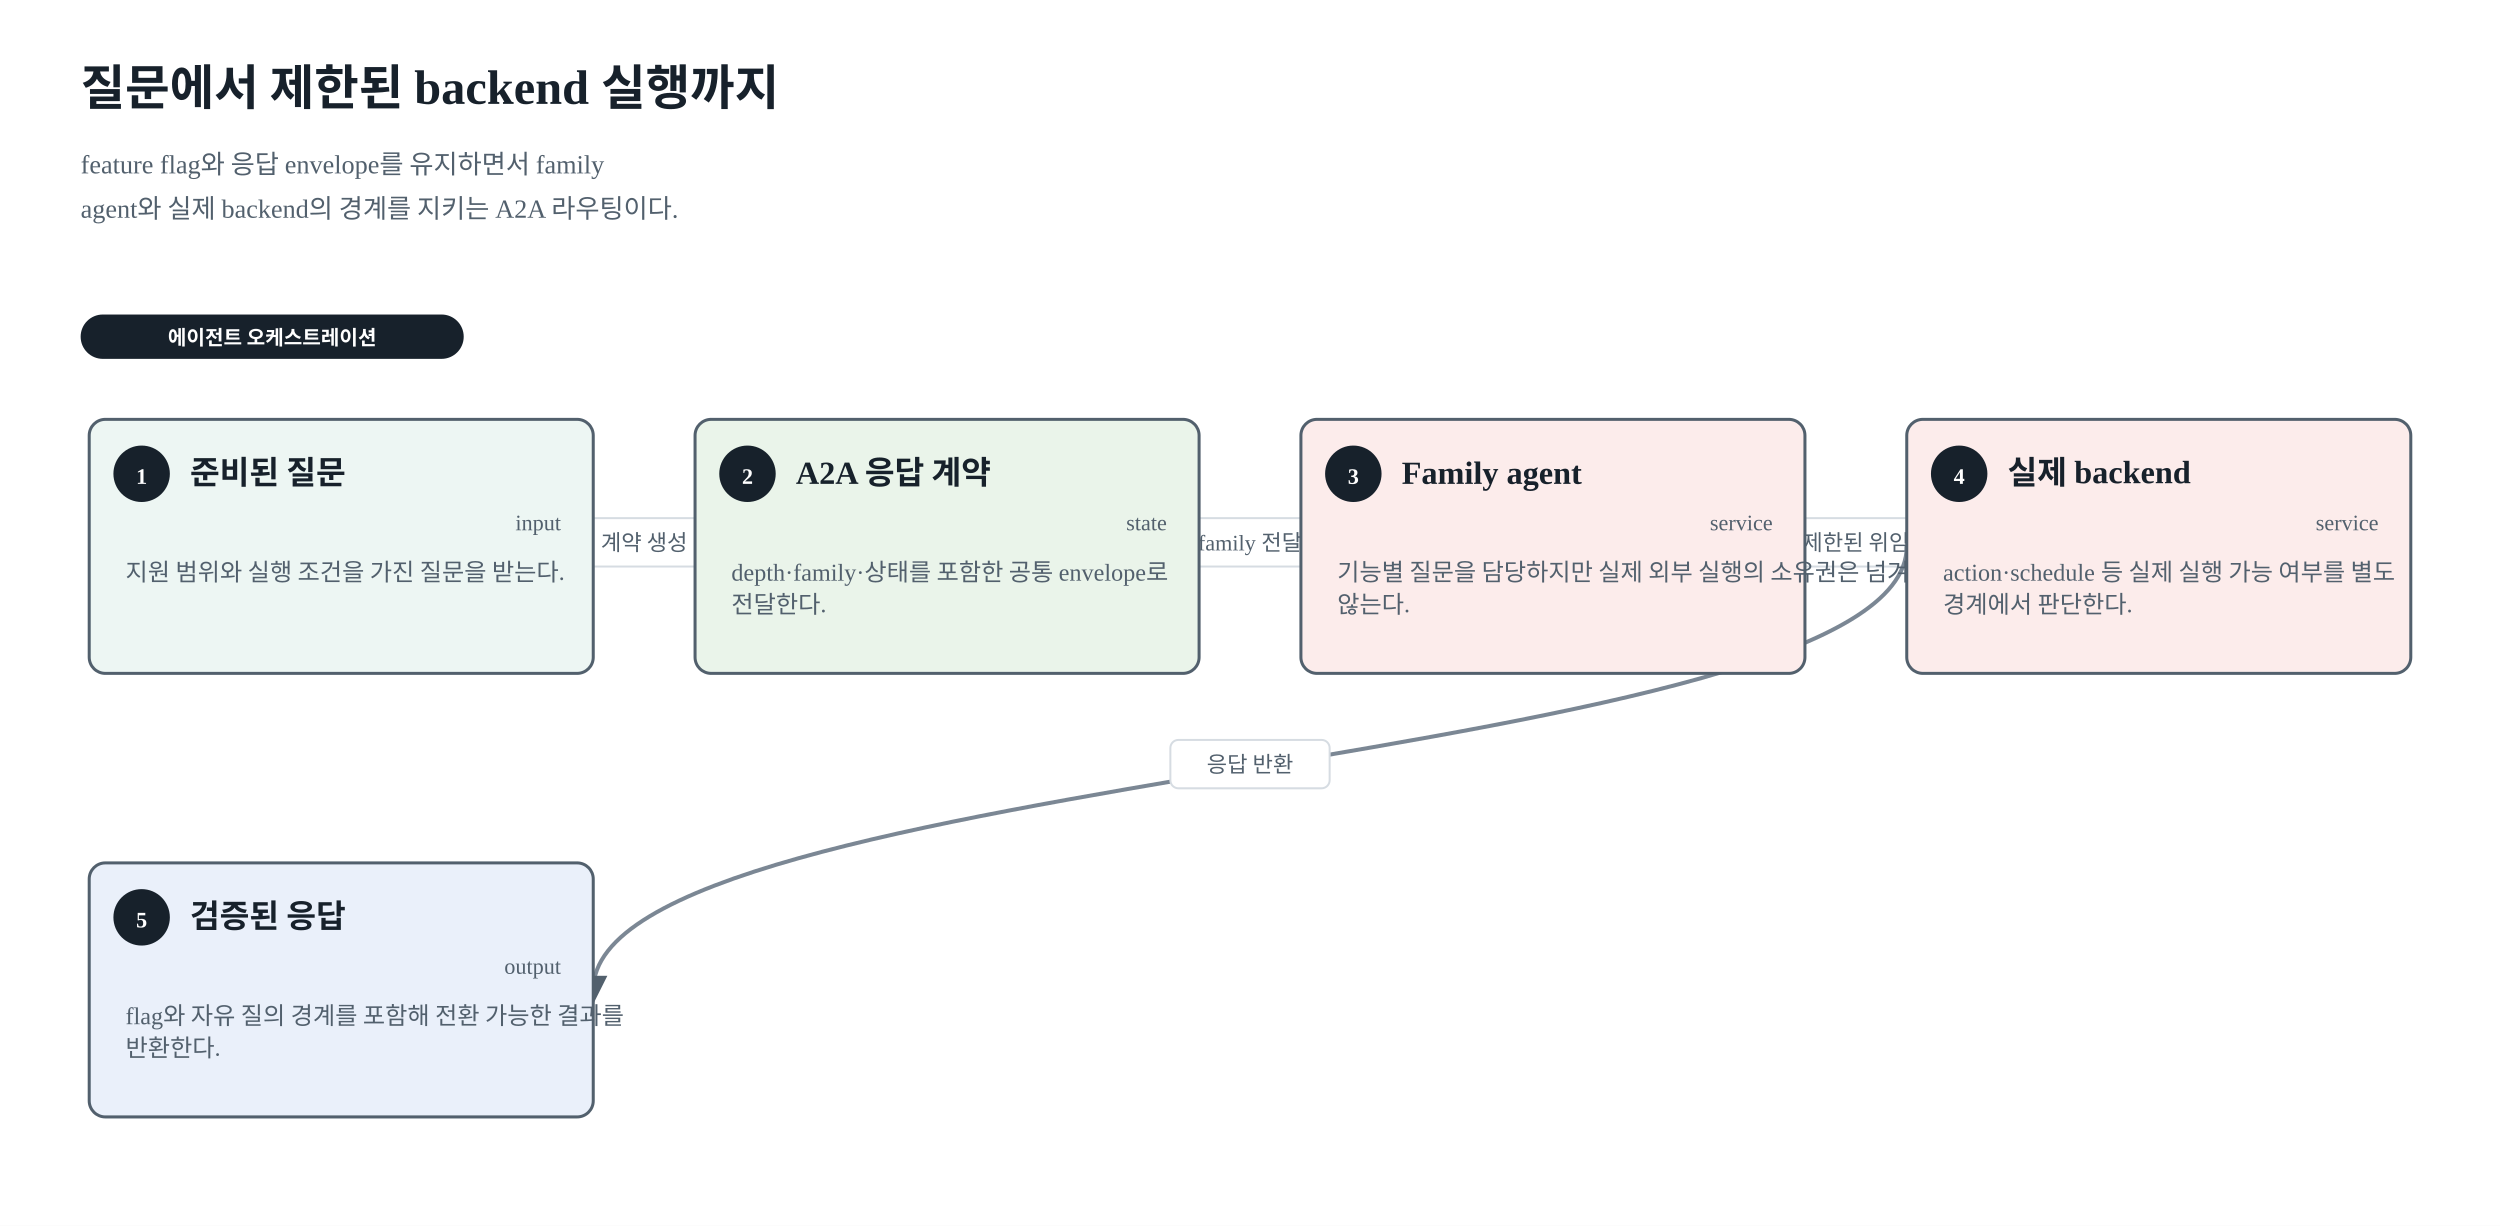
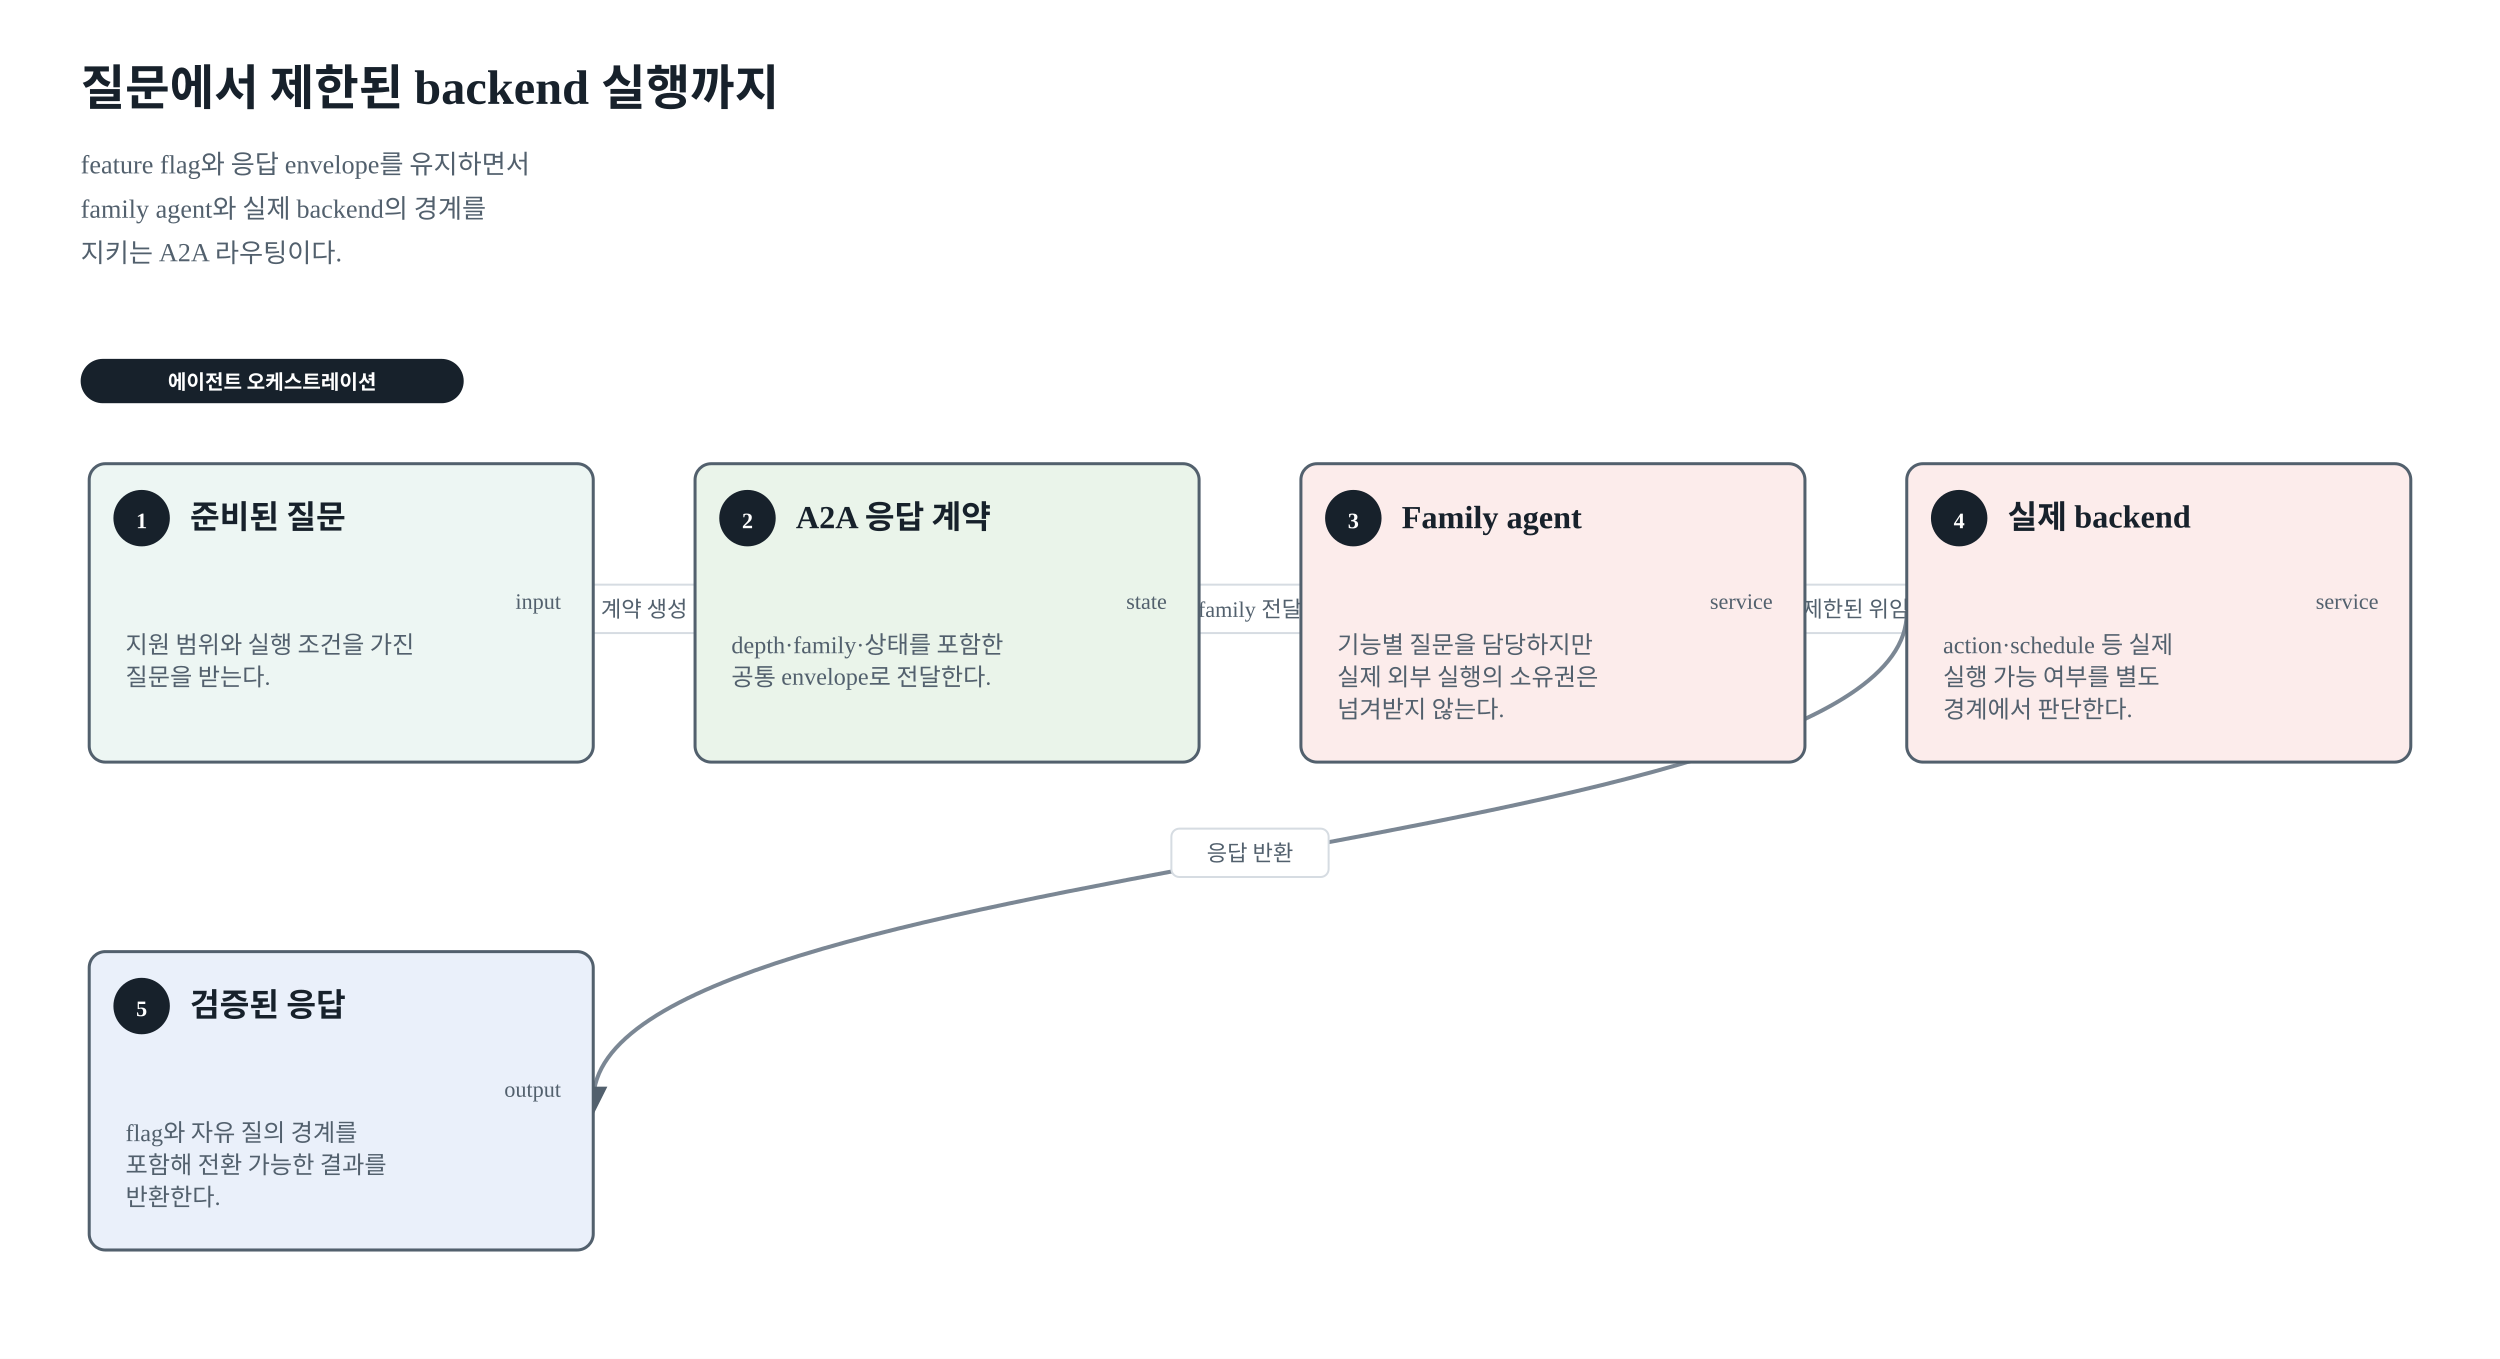
- <svg xmlns="http://www.w3.org/2000/svg" viewBox="0 0 1240 608" role="img" aria-labelledby="system-map-title system-map-desc">
+ <svg xmlns="http://www.w3.org/2000/svg" viewBox="0 0 1240 674" role="img" aria-labelledby="system-map-title system-map-desc">
  <defs>
    <marker id="system-map-arrow" viewBox="0 0 10 10" refX="5" refY="5" markerWidth="7" markerHeight="7" orient="auto-start-reverse">
      <path d="M 0 0 L 10 5 L 0 10 z" fill="#52606d" />
    </marker>
  </defs>
-   <rect width="1240" height="608" fill="#ffffff" />
+   <rect width="1240" height="674" fill="#ffffff" />
  <text fill="#17212b" font-size="24" font-weight="700">
    <tspan x="40" y="52">질문에서 제한된 backend 실행까지</tspan>
  </text>
  <text fill="#52606d" font-size="13">
-     <tspan x="40" y="86">feature flag와 응답 envelope를 유지하면서 family</tspan>
-     <tspan x="40" y="108">agent와 실제 backend의 경계를 지키는 A2A 라우팅이다.</tspan>
+     <tspan x="40" y="86">feature flag와 응답 envelope를 유지하면서</tspan>
+     <tspan x="40" y="108">family agent와 실제 backend의 경계를</tspan>
+     <tspan x="40" y="130">지키는 A2A 라우팅이다.</tspan>
  </text>
-   <rect x="40" y="156" width="190" height="22" rx="11" fill="#17212b" />
-   <text x="135" y="171" text-anchor="middle" fill="#ffffff" font-size="10" font-weight="700">에이전트 오케스트레이션</text>
+   <rect x="40" y="178" width="190" height="22" rx="11" fill="#17212b" />
+   <text x="135" y="193" text-anchor="middle" fill="#ffffff" font-size="10" font-weight="700">에이전트 오케스트레이션</text>
  <g data-flow="flow-01">
-     <path d="M 294.25 271 C 294.25 299, 344.75 243, 344.75 271" fill="none" stroke="#7b8794" stroke-width="2" marker-end="url(#system-map-arrow)" />
-     <rect x="280" y="257" width="79" height="24" rx="4" fill="#ffffff" stroke="#d6dce2" />
-     <text x="319.5" y="273" text-anchor="middle" fill="#52606d" font-size="11">계약 생성</text>
+     <path d="M 294.25 304 C 294.25 332, 344.75 276, 344.75 304" fill="none" stroke="#7b8794" stroke-width="2" marker-end="url(#system-map-arrow)" />
+     <rect x="280.5" y="290" width="78" height="24" rx="4" fill="#ffffff" stroke="#d6dce2" />
+     <text x="319.5" y="306" text-anchor="middle" fill="#52606d" font-size="11">계약 생성</text>
  </g>
  <g data-flow="flow-02">
-     <path d="M 594.75 271 C 594.75 299, 645.25 243, 645.25 271" fill="none" stroke="#7b8794" stroke-width="2" marker-end="url(#system-map-arrow)" />
-     <rect x="558.5" y="257" width="123" height="24" rx="4" fill="#ffffff" stroke="#d6dce2" />
-     <text x="620" y="273" text-anchor="middle" fill="#52606d" font-size="11">family 전달</text>
+     <path d="M 594.75 304 C 594.75 332, 645.25 276, 645.25 304" fill="none" stroke="#7b8794" stroke-width="2" marker-end="url(#system-map-arrow)" />
+     <rect x="575" y="290" width="90" height="24" rx="4" fill="#ffffff" stroke="#d6dce2" />
+     <text x="620" y="306" text-anchor="middle" fill="#52606d" font-size="11">family 전달</text>
  </g>
  <g data-flow="flow-03">
-     <path d="M 895.25 271 C 895.25 299, 945.75 243, 945.75 271" fill="none" stroke="#7b8794" stroke-width="2" marker-end="url(#system-map-arrow)" />
-     <rect x="875.5" y="257" width="90" height="24" rx="4" fill="#ffffff" stroke="#d6dce2" />
-     <text x="920.5" y="273" text-anchor="middle" fill="#52606d" font-size="11">제한된 위임</text>
+     <path d="M 895.25 304 C 895.25 332, 945.75 276, 945.75 304" fill="none" stroke="#7b8794" stroke-width="2" marker-end="url(#system-map-arrow)" />
+     <rect x="875.5" y="290" width="90" height="24" rx="4" fill="#ffffff" stroke="#d6dce2" />
+     <text x="920.5" y="306" text-anchor="middle" fill="#52606d" font-size="11">제한된 위임</text>
  </g>
  <g data-flow="flow-04">
-     <path d="M 945.75 271 C 945.75 381, 294.25 381, 294.25 491" fill="none" stroke="#7b8794" stroke-width="2" marker-end="url(#system-map-arrow)" />
-     <rect x="580.5" y="367" width="79" height="24" rx="4" fill="#ffffff" stroke="#d6dce2" />
-     <text x="620" y="383" text-anchor="middle" fill="#52606d" font-size="11">응답 반환</text>
+     <path d="M 945.75 304 C 945.75 425, 294.25 425, 294.25 546" fill="none" stroke="#7b8794" stroke-width="2" marker-end="url(#system-map-arrow)" />
+     <rect x="581" y="411" width="78" height="24" rx="4" fill="#ffffff" stroke="#d6dce2" />
+     <text x="620" y="427" text-anchor="middle" fill="#52606d" font-size="11">응답 반환</text>
  </g>
  <g data-node="incoming-question">
-     <rect x="44.25" y="208" width="250" height="126" rx="8" fill="#edf6f3" stroke="#52606d" stroke-width="1.5" />
-     <circle cx="70.25" cy="235" r="14" fill="#17212b" />
-     <text x="70.25" y="240" text-anchor="middle" fill="#ffffff" font-size="11" font-weight="700">1</text>
-     <text x="94.25" y="240" fill="#17212b" font-size="16" font-weight="700">준비된 질문</text>
-     <text x="278.25" y="263" text-anchor="end" fill="#52606d" font-size="11">input</text>
-     <text x="62.25" y="286" fill="#52606d" font-size="12">
-       <tspan x="62.25" y="288">지원 범위와 실행 조건을 가진 질문을 받는다.</tspan>
+     <rect x="44.25" y="230" width="250" height="148" rx="8" fill="#edf6f3" stroke="#52606d" stroke-width="1.5" />
+     <circle cx="70.25" cy="257" r="14" fill="#17212b" />
+     <text x="70.25" y="262" text-anchor="middle" fill="#ffffff" font-size="11" font-weight="700">1</text>
+     <text x="94.25" y="262" fill="#17212b" font-size="16" font-weight="700">
+       <tspan x="94.25" y="262">준비된 질문</tspan>
+     </text>
+     <text x="278.25" y="302" text-anchor="end" fill="#52606d" font-size="11">input</text>
+     <text x="62.25" y="308" fill="#52606d" font-size="12">
+       <tspan x="62.25" y="324">지원 범위와 실행 조건을 가진</tspan>
+       <tspan x="62.25" y="340">질문을 받는다.</tspan>
    </text>
  </g>
  <g data-node="route-envelope">
-     <rect x="344.75" y="208" width="250" height="126" rx="8" fill="#eaf4ea" stroke="#52606d" stroke-width="1.5" />
-     <circle cx="370.75" cy="235" r="14" fill="#17212b" />
-     <text x="370.75" y="240" text-anchor="middle" fill="#ffffff" font-size="11" font-weight="700">2</text>
-     <text x="394.75" y="240" fill="#17212b" font-size="16" font-weight="700">A2A 응답 계약</text>
-     <text x="578.75" y="263" text-anchor="end" fill="#52606d" font-size="11">state</text>
-     <text x="362.75" y="286" fill="#52606d" font-size="12">
-       <tspan x="362.75" y="288">depth·family·상태를 포함한 공통 envelope로</tspan>
-       <tspan x="362.75" y="304">전달한다.</tspan>
+     <rect x="344.75" y="230" width="250" height="148" rx="8" fill="#eaf4ea" stroke="#52606d" stroke-width="1.5" />
+     <circle cx="370.75" cy="257" r="14" fill="#17212b" />
+     <text x="370.75" y="262" text-anchor="middle" fill="#ffffff" font-size="11" font-weight="700">2</text>
+     <text x="394.75" y="262" fill="#17212b" font-size="16" font-weight="700">
+       <tspan x="394.75" y="262">A2A 응답 계약</tspan>
+     </text>
+     <text x="578.75" y="302" text-anchor="end" fill="#52606d" font-size="11">state</text>
+     <text x="362.75" y="308" fill="#52606d" font-size="12">
+       <tspan x="362.75" y="324">depth·family·상태를 포함한</tspan>
+       <tspan x="362.75" y="340">공통 envelope로 전달한다.</tspan>
    </text>
  </g>
  <g data-node="family-agent">
-     <rect x="645.25" y="208" width="250" height="126" rx="8" fill="#fceceb" stroke="#52606d" stroke-width="1.5" />
-     <circle cx="671.25" cy="235" r="14" fill="#17212b" />
-     <text x="671.25" y="240" text-anchor="middle" fill="#ffffff" font-size="11" font-weight="700">3</text>
-     <text x="695.25" y="240" fill="#17212b" font-size="16" font-weight="700">Family agent</text>
-     <text x="879.25" y="263" text-anchor="end" fill="#52606d" font-size="11">service</text>
-     <text x="663.25" y="286" fill="#52606d" font-size="12">
-       <tspan x="663.25" y="288">기능별 질문을 담당하지만 실제 외부 실행의 소유권은 넘겨받지</tspan>
-       <tspan x="663.25" y="304">않는다.</tspan>
+     <rect x="645.25" y="230" width="250" height="148" rx="8" fill="#fceceb" stroke="#52606d" stroke-width="1.5" />
+     <circle cx="671.25" cy="257" r="14" fill="#17212b" />
+     <text x="671.25" y="262" text-anchor="middle" fill="#ffffff" font-size="11" font-weight="700">3</text>
+     <text x="695.25" y="262" fill="#17212b" font-size="16" font-weight="700">
+       <tspan x="695.25" y="262">Family agent</tspan>
+     </text>
+     <text x="879.25" y="302" text-anchor="end" fill="#52606d" font-size="11">service</text>
+     <text x="663.25" y="308" fill="#52606d" font-size="12">
+       <tspan x="663.25" y="324">기능별 질문을 담당하지만</tspan>
+       <tspan x="663.25" y="340">실제 외부 실행의 소유권은</tspan>
+       <tspan x="663.25" y="356">넘겨받지 않는다.</tspan>
    </text>
  </g>
  <g data-node="backend-boundary">
-     <rect x="945.75" y="208" width="250" height="126" rx="8" fill="#fceceb" stroke="#52606d" stroke-width="1.5" />
-     <circle cx="971.75" cy="235" r="14" fill="#17212b" />
-     <text x="971.75" y="240" text-anchor="middle" fill="#ffffff" font-size="11" font-weight="700">4</text>
-     <text x="995.75" y="240" fill="#17212b" font-size="16" font-weight="700">실제 backend</text>
-     <text x="1179.75" y="263" text-anchor="end" fill="#52606d" font-size="11">service</text>
-     <text x="963.75" y="286" fill="#52606d" font-size="12">
-       <tspan x="963.75" y="288">action·schedule 등 실제 실행 가능 여부를 별도</tspan>
-       <tspan x="963.75" y="304">경계에서 판단한다.</tspan>
+     <rect x="945.75" y="230" width="250" height="148" rx="8" fill="#fceceb" stroke="#52606d" stroke-width="1.5" />
+     <circle cx="971.75" cy="257" r="14" fill="#17212b" />
+     <text x="971.75" y="262" text-anchor="middle" fill="#ffffff" font-size="11" font-weight="700">4</text>
+     <text x="995.75" y="262" fill="#17212b" font-size="16" font-weight="700">
+       <tspan x="995.75" y="262">실제 backend</tspan>
+     </text>
+     <text x="1179.75" y="302" text-anchor="end" fill="#52606d" font-size="11">service</text>
+     <text x="963.75" y="308" fill="#52606d" font-size="12">
+       <tspan x="963.75" y="324">action·schedule 등 실제</tspan>
+       <tspan x="963.75" y="340">실행 가능 여부를 별도</tspan>
+       <tspan x="963.75" y="356">경계에서 판단한다.</tspan>
    </text>
  </g>
  <g data-node="validated-response">
-     <rect x="44.25" y="428" width="250" height="126" rx="8" fill="#eaf0fa" stroke="#52606d" stroke-width="1.5" />
-     <circle cx="70.25" cy="455" r="14" fill="#17212b" />
-     <text x="70.25" y="460" text-anchor="middle" fill="#ffffff" font-size="11" font-weight="700">5</text>
-     <text x="94.25" y="460" fill="#17212b" font-size="16" font-weight="700">검증된 응답</text>
-     <text x="278.25" y="483" text-anchor="end" fill="#52606d" font-size="11">output</text>
-     <text x="62.25" y="506" fill="#52606d" font-size="12">
-       <tspan x="62.25" y="508">flag와 자유 질의 경계를 포함해 전환 가능한 결과를</tspan>
-       <tspan x="62.25" y="524">반환한다.</tspan>
+     <rect x="44.25" y="472" width="250" height="148" rx="8" fill="#eaf0fa" stroke="#52606d" stroke-width="1.5" />
+     <circle cx="70.25" cy="499" r="14" fill="#17212b" />
+     <text x="70.25" y="504" text-anchor="middle" fill="#ffffff" font-size="11" font-weight="700">5</text>
+     <text x="94.25" y="504" fill="#17212b" font-size="16" font-weight="700">
+       <tspan x="94.25" y="504">검증된 응답</tspan>
+     </text>
+     <text x="278.25" y="544" text-anchor="end" fill="#52606d" font-size="11">output</text>
+     <text x="62.25" y="550" fill="#52606d" font-size="12">
+       <tspan x="62.25" y="566">flag와 자유 질의 경계를</tspan>
+       <tspan x="62.25" y="582">포함해 전환 가능한 결과를</tspan>
+       <tspan x="62.25" y="598">반환한다.</tspan>
    </text>
  </g>
</svg>
